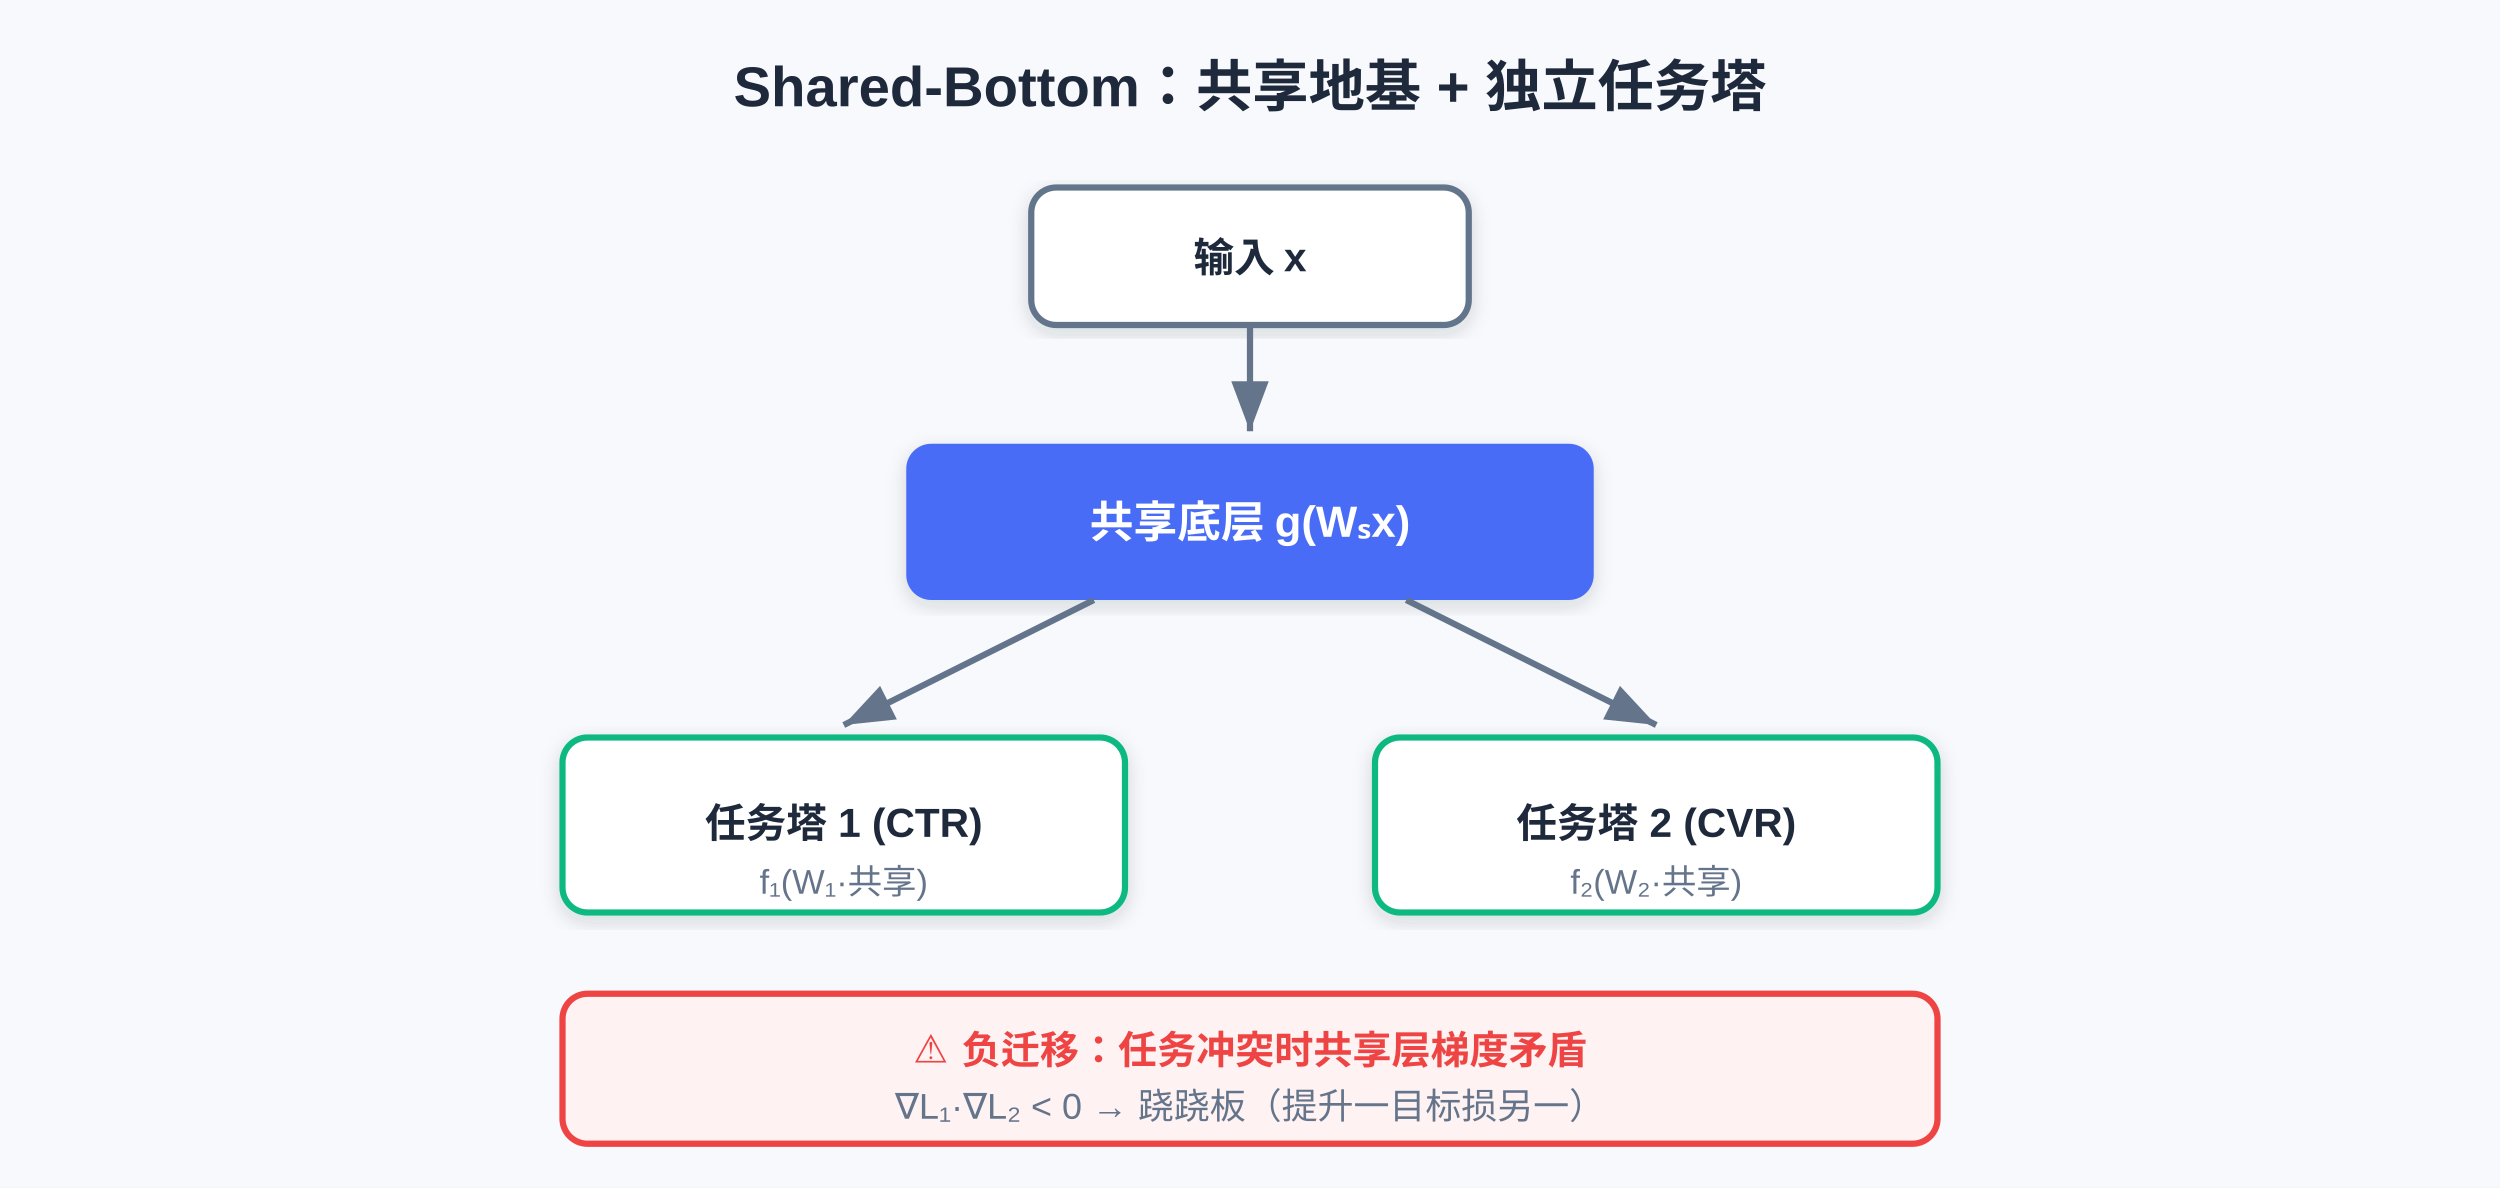
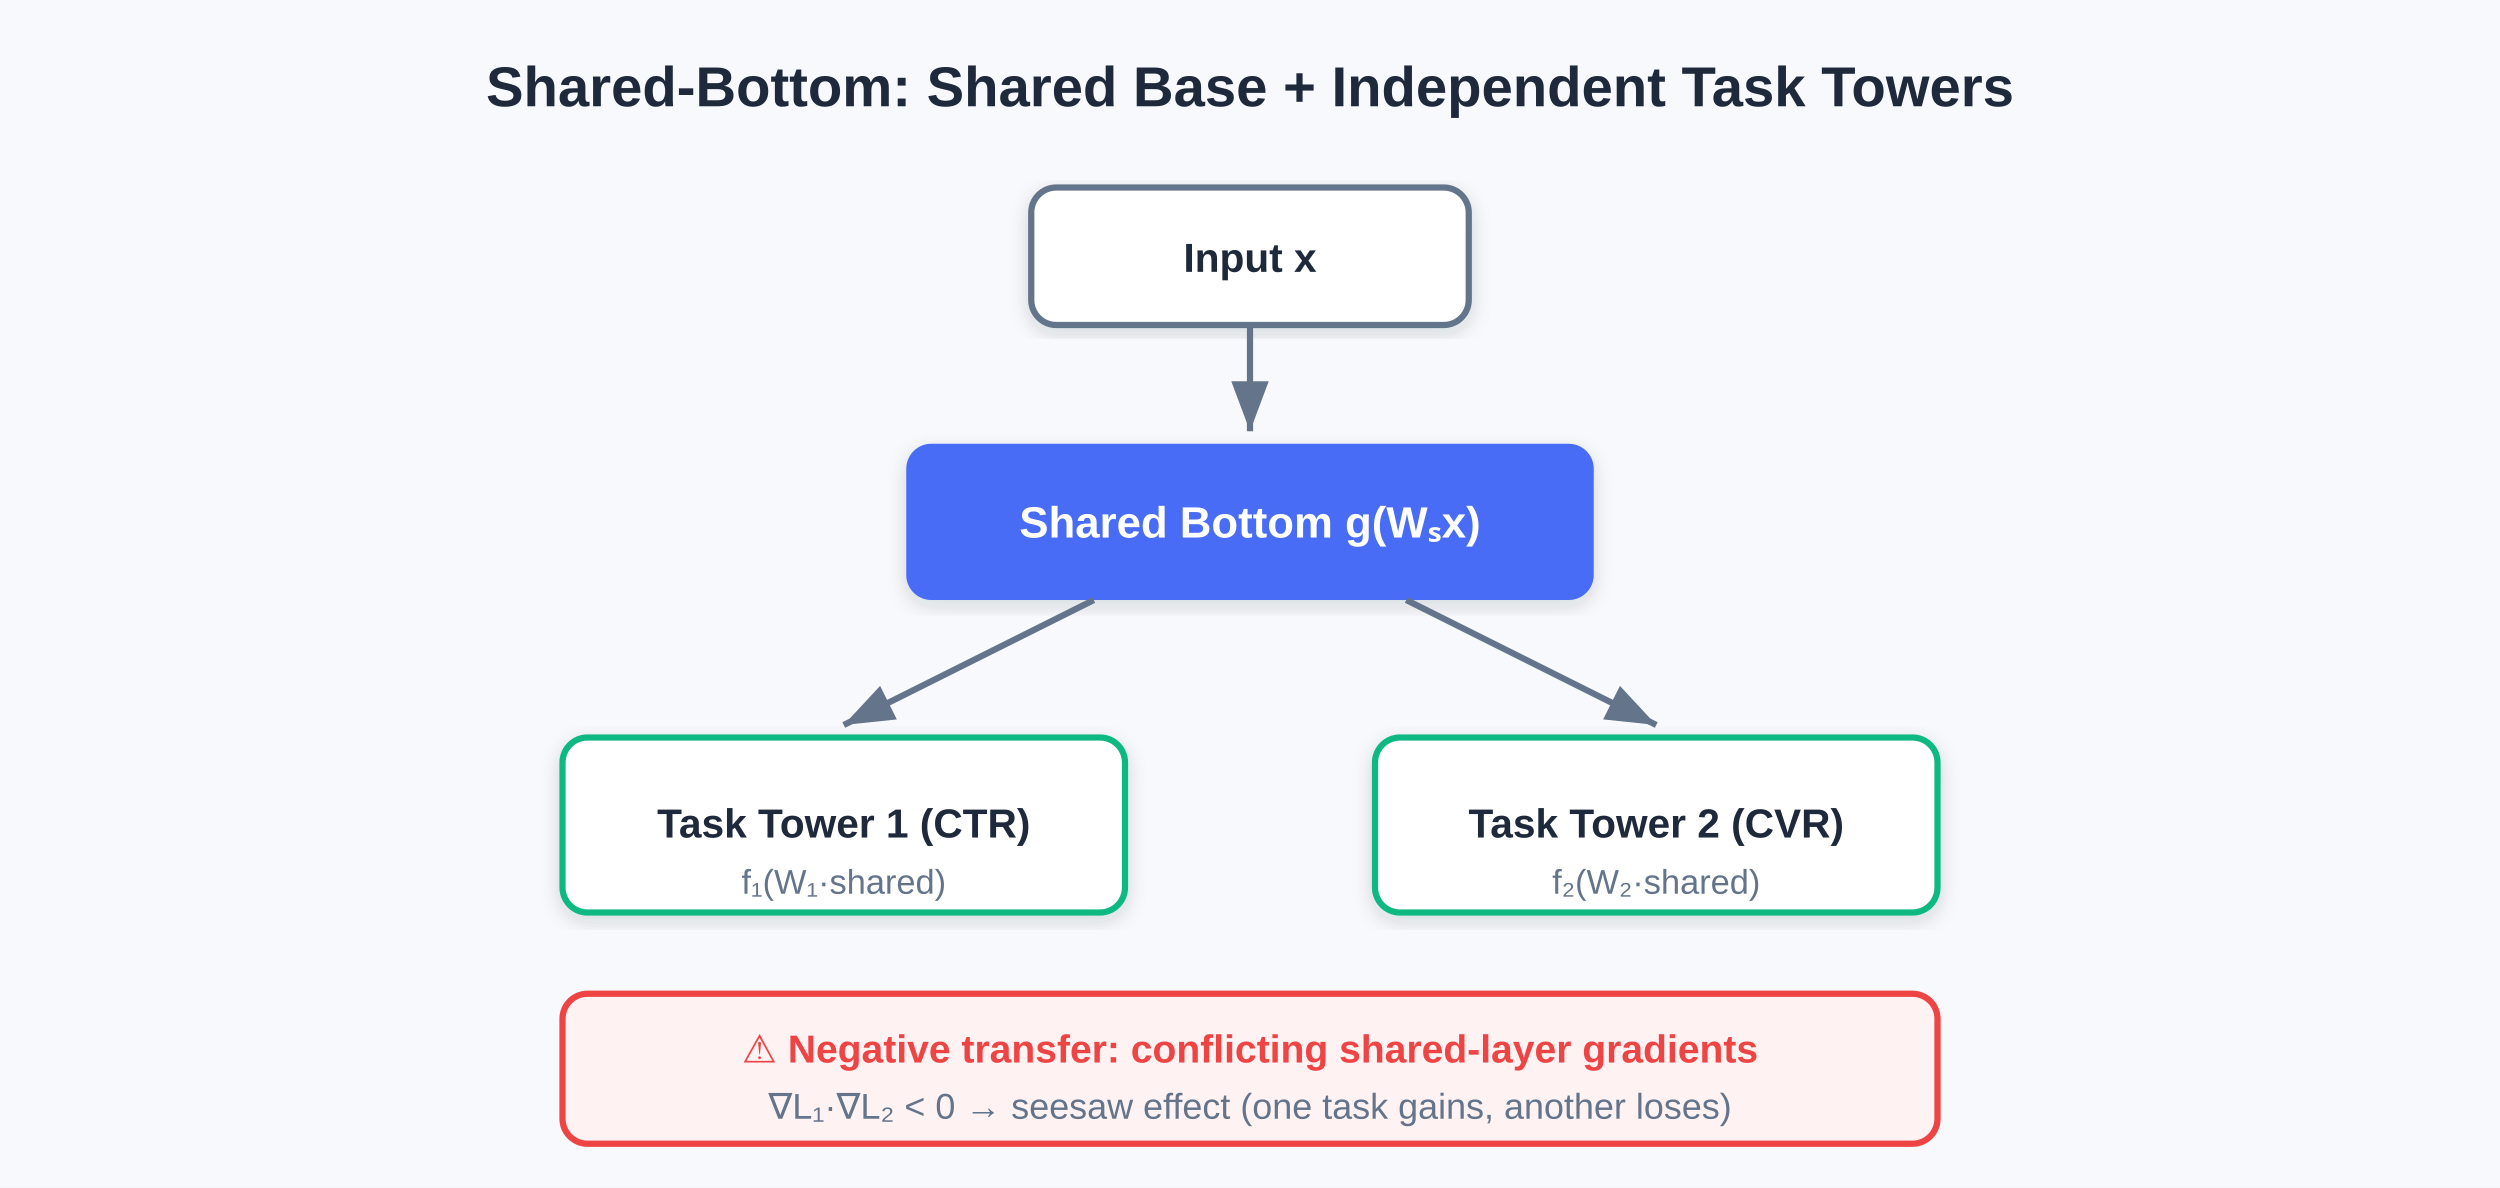
<svg xmlns="http://www.w3.org/2000/svg" viewBox="0 0 800 380" width="800" font-family="Arial, sans-serif">
  <defs>
    <filter id="s13" x="-10%" y="-10%" width="120%" height="120%">
      <feDropShadow dx="0" dy="2" stdDeviation="3" flood-color="#1e293b" flood-opacity="0.15" />
    </filter>
    <marker id="a13" markerWidth="10" markerHeight="10" refX="8" refY="3" orient="auto" markerUnits="strokeWidth">
      <path d="M0,0 L8,3 L0,6 Z" fill="#64748b" />
    </marker>
  </defs>
  <rect x="0" y="0" width="800" height="380" fill="#f8f9fc" />
-   <text x="400" y="34" text-anchor="middle" font-size="18" font-weight="700" fill="#1e293b">Shared-Bottom：共享地基 + 独立任务塔</text>
+   <text x="400" y="34" text-anchor="middle" font-size="18" font-weight="700" fill="#1e293b">Shared-Bottom: Shared Base + Independent Task Towers</text>
  <rect x="330" y="60" width="140" height="44" rx="8" fill="#ffffff" stroke="#64748b" stroke-width="2" filter="url(#s13)" />
-   <text x="400" y="87" text-anchor="middle" font-size="13" fill="#1e293b" font-weight="600">输入 x</text>
+   <text x="400" y="87" text-anchor="middle" font-size="13" fill="#1e293b" font-weight="600">Input x</text>
  <line x1="400" y1="104" x2="400" y2="138" stroke="#64748b" stroke-width="2" marker-end="url(#a13)" />
  <rect x="290" y="142" width="220" height="50" rx="8" fill="#4A6CF7" filter="url(#s13)" />
-   <text x="400" y="172" text-anchor="middle" font-size="14" fill="#ffffff" font-weight="700">共享底层 g(Wₛx)</text>
+   <text x="400" y="172" text-anchor="middle" font-size="14" fill="#ffffff" font-weight="700">Shared Bottom g(Wₛx)</text>
  <line x1="350" y1="192" x2="270" y2="232" stroke="#64748b" stroke-width="2" marker-end="url(#a13)" />
  <line x1="450" y1="192" x2="530" y2="232" stroke="#64748b" stroke-width="2" marker-end="url(#a13)" />
  <rect x="180" y="236" width="180" height="56" rx="8" fill="#ffffff" stroke="#10b981" stroke-width="2" filter="url(#s13)" />
-   <text x="270" y="268" text-anchor="middle" font-size="13" fill="#1e293b" font-weight="700">任务塔 1 (CTR)</text>
-   <text x="270" y="286" text-anchor="middle" font-size="11" fill="#64748b">f₁(W₁·共享)</text>
+   <text x="270" y="268" text-anchor="middle" font-size="13" fill="#1e293b" font-weight="700">Task Tower 1 (CTR)</text>
+   <text x="270" y="286" text-anchor="middle" font-size="11" fill="#64748b">f₁(W₁·shared)</text>
  <rect x="440" y="236" width="180" height="56" rx="8" fill="#ffffff" stroke="#10b981" stroke-width="2" filter="url(#s13)" />
-   <text x="530" y="268" text-anchor="middle" font-size="13" fill="#1e293b" font-weight="700">任务塔 2 (CVR)</text>
-   <text x="530" y="286" text-anchor="middle" font-size="11" fill="#64748b">f₂(W₂·共享)</text>
+   <text x="530" y="268" text-anchor="middle" font-size="13" fill="#1e293b" font-weight="700">Task Tower 2 (CVR)</text>
+   <text x="530" y="286" text-anchor="middle" font-size="11" fill="#64748b">f₂(W₂·shared)</text>
  <rect x="180" y="318" width="440" height="48" rx="8" fill="#fef2f2" stroke="#ef4444" stroke-width="2" />
-   <text x="400" y="340" text-anchor="middle" font-size="12.5" fill="#ef4444" font-weight="700">⚠ 负迁移：任务冲突时共享层梯度矛盾</text>
-   <text x="400" y="358" text-anchor="middle" font-size="11.5" fill="#64748b">∇L₁·∇L₂ &lt; 0 → 跷跷板（提升一目标损另一）</text>
+   <text x="400" y="340" text-anchor="middle" font-size="12.5" fill="#ef4444" font-weight="700">⚠ Negative transfer: conflicting shared-layer gradients</text>
+   <text x="400" y="358" text-anchor="middle" font-size="11.5" fill="#64748b">∇L₁·∇L₂ &lt; 0 → seesaw effect (one task gains, another loses)</text>
</svg>
